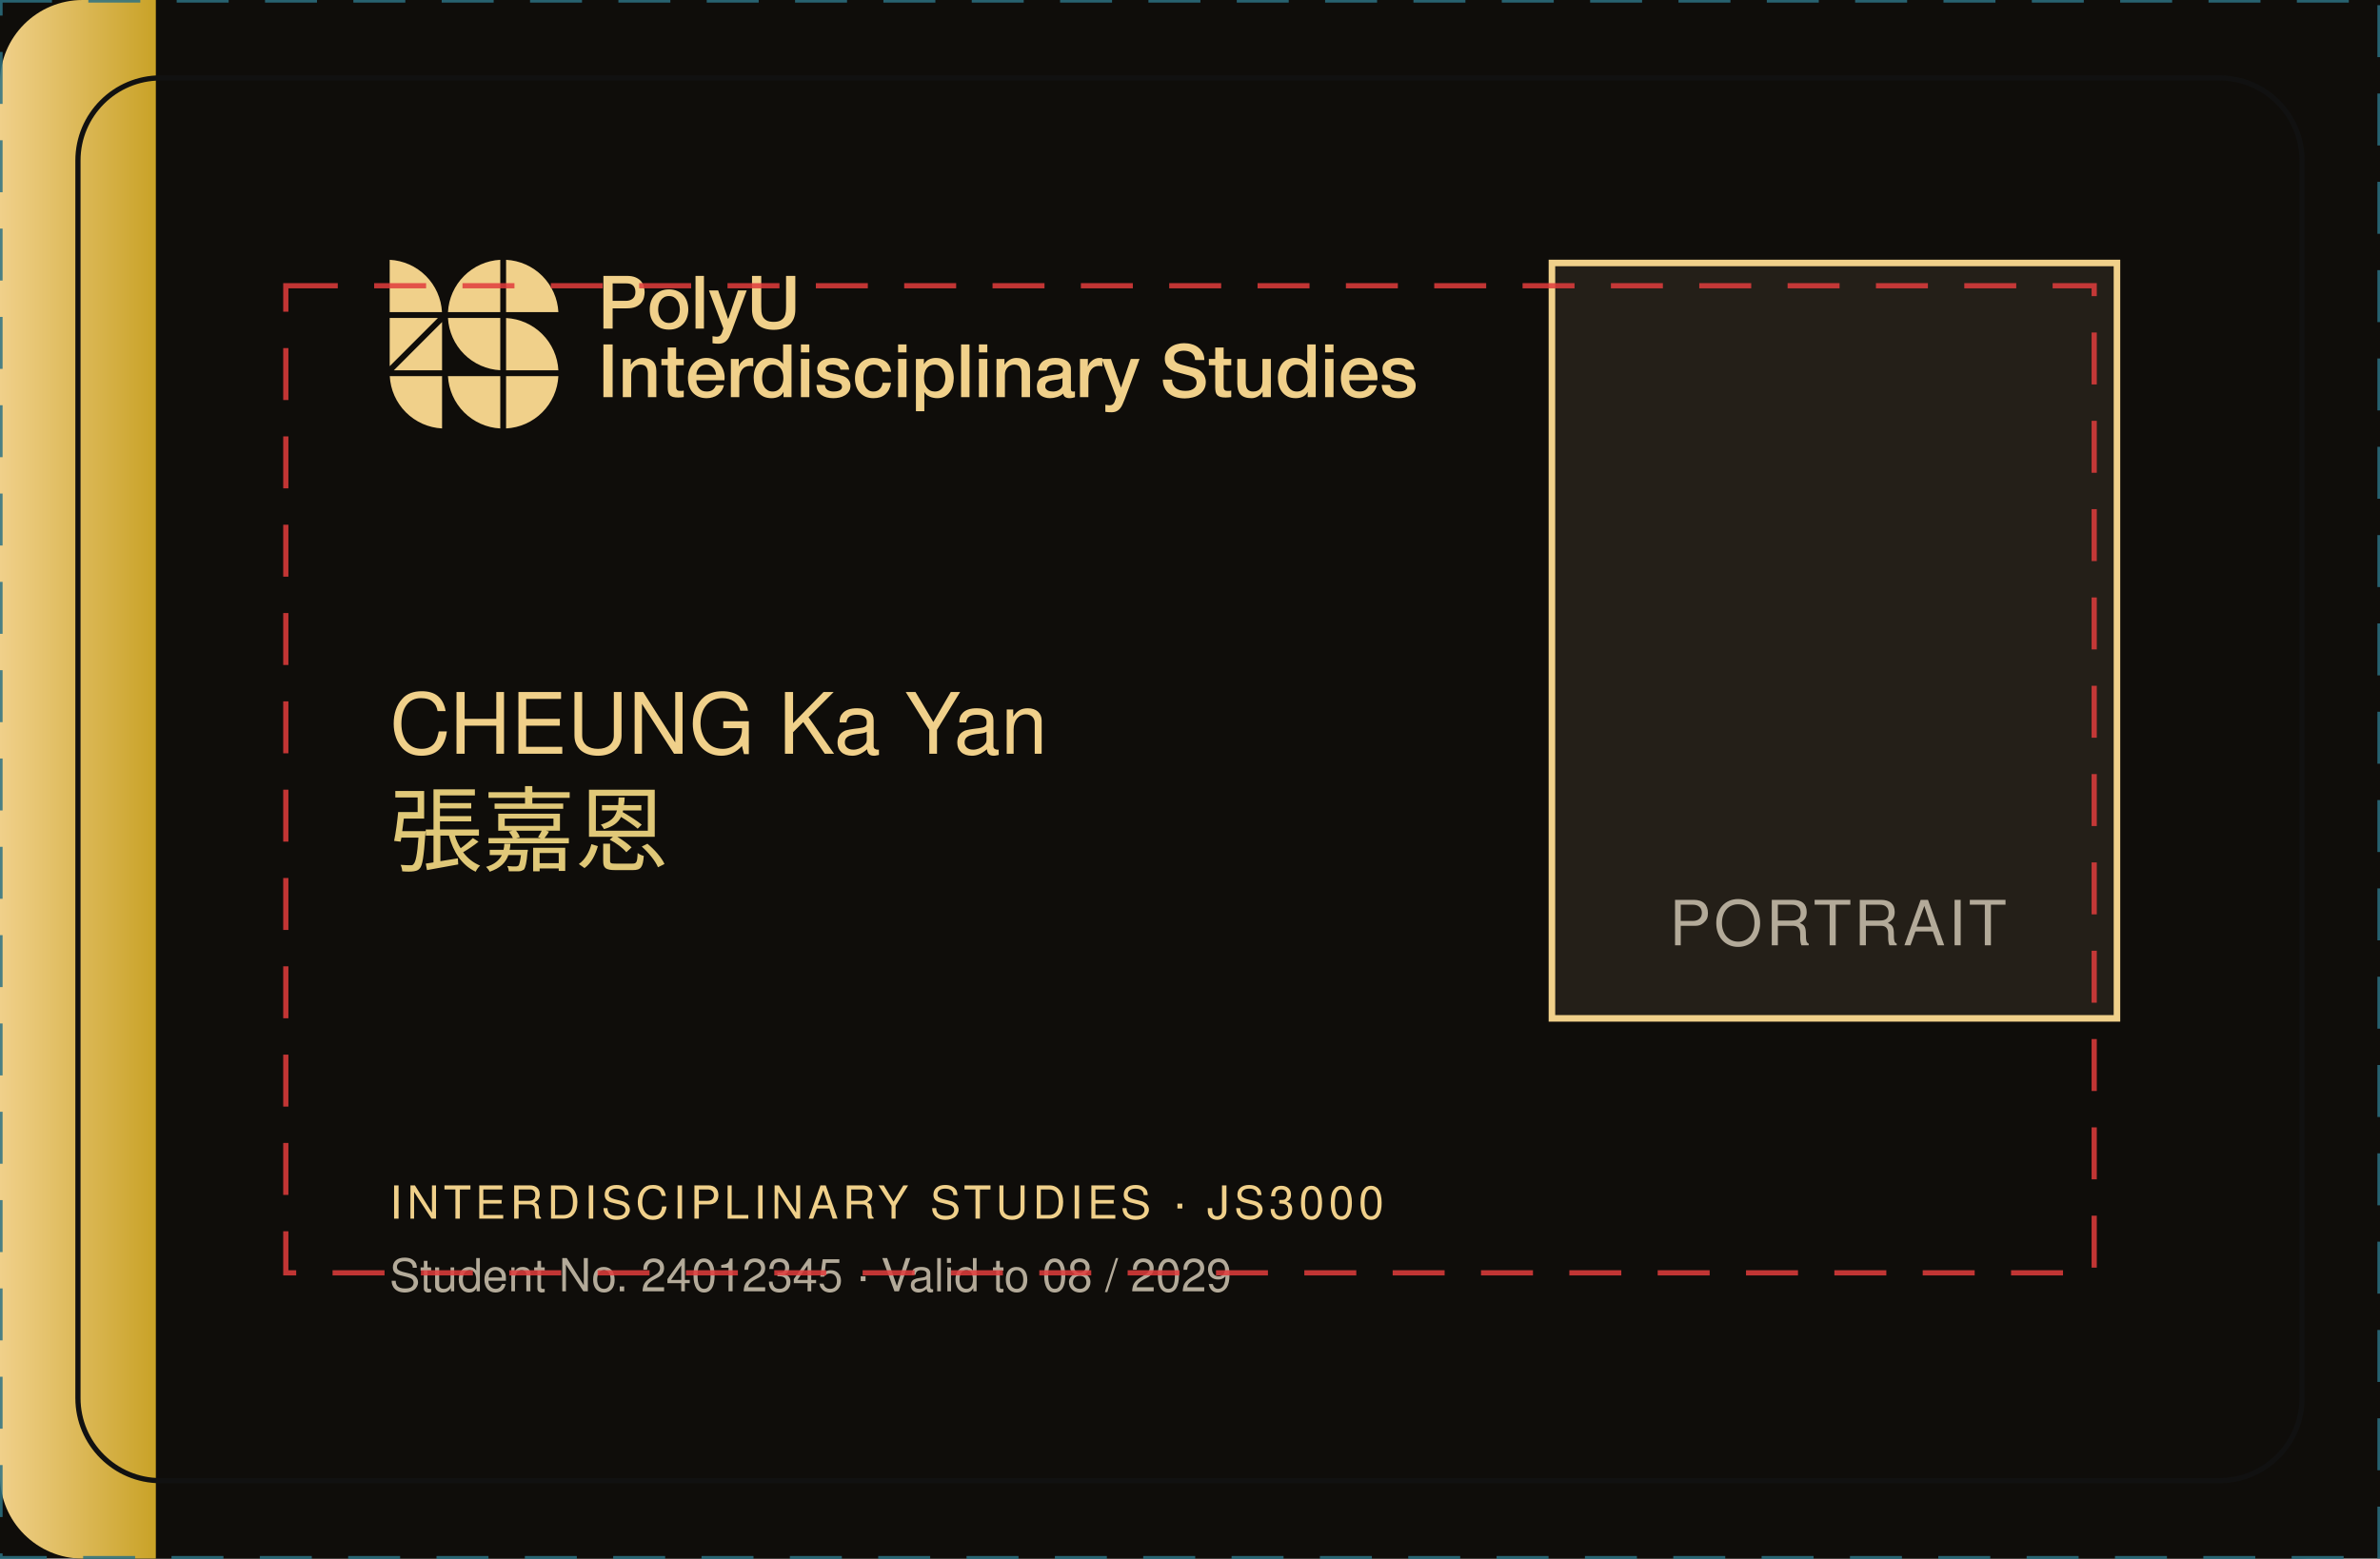
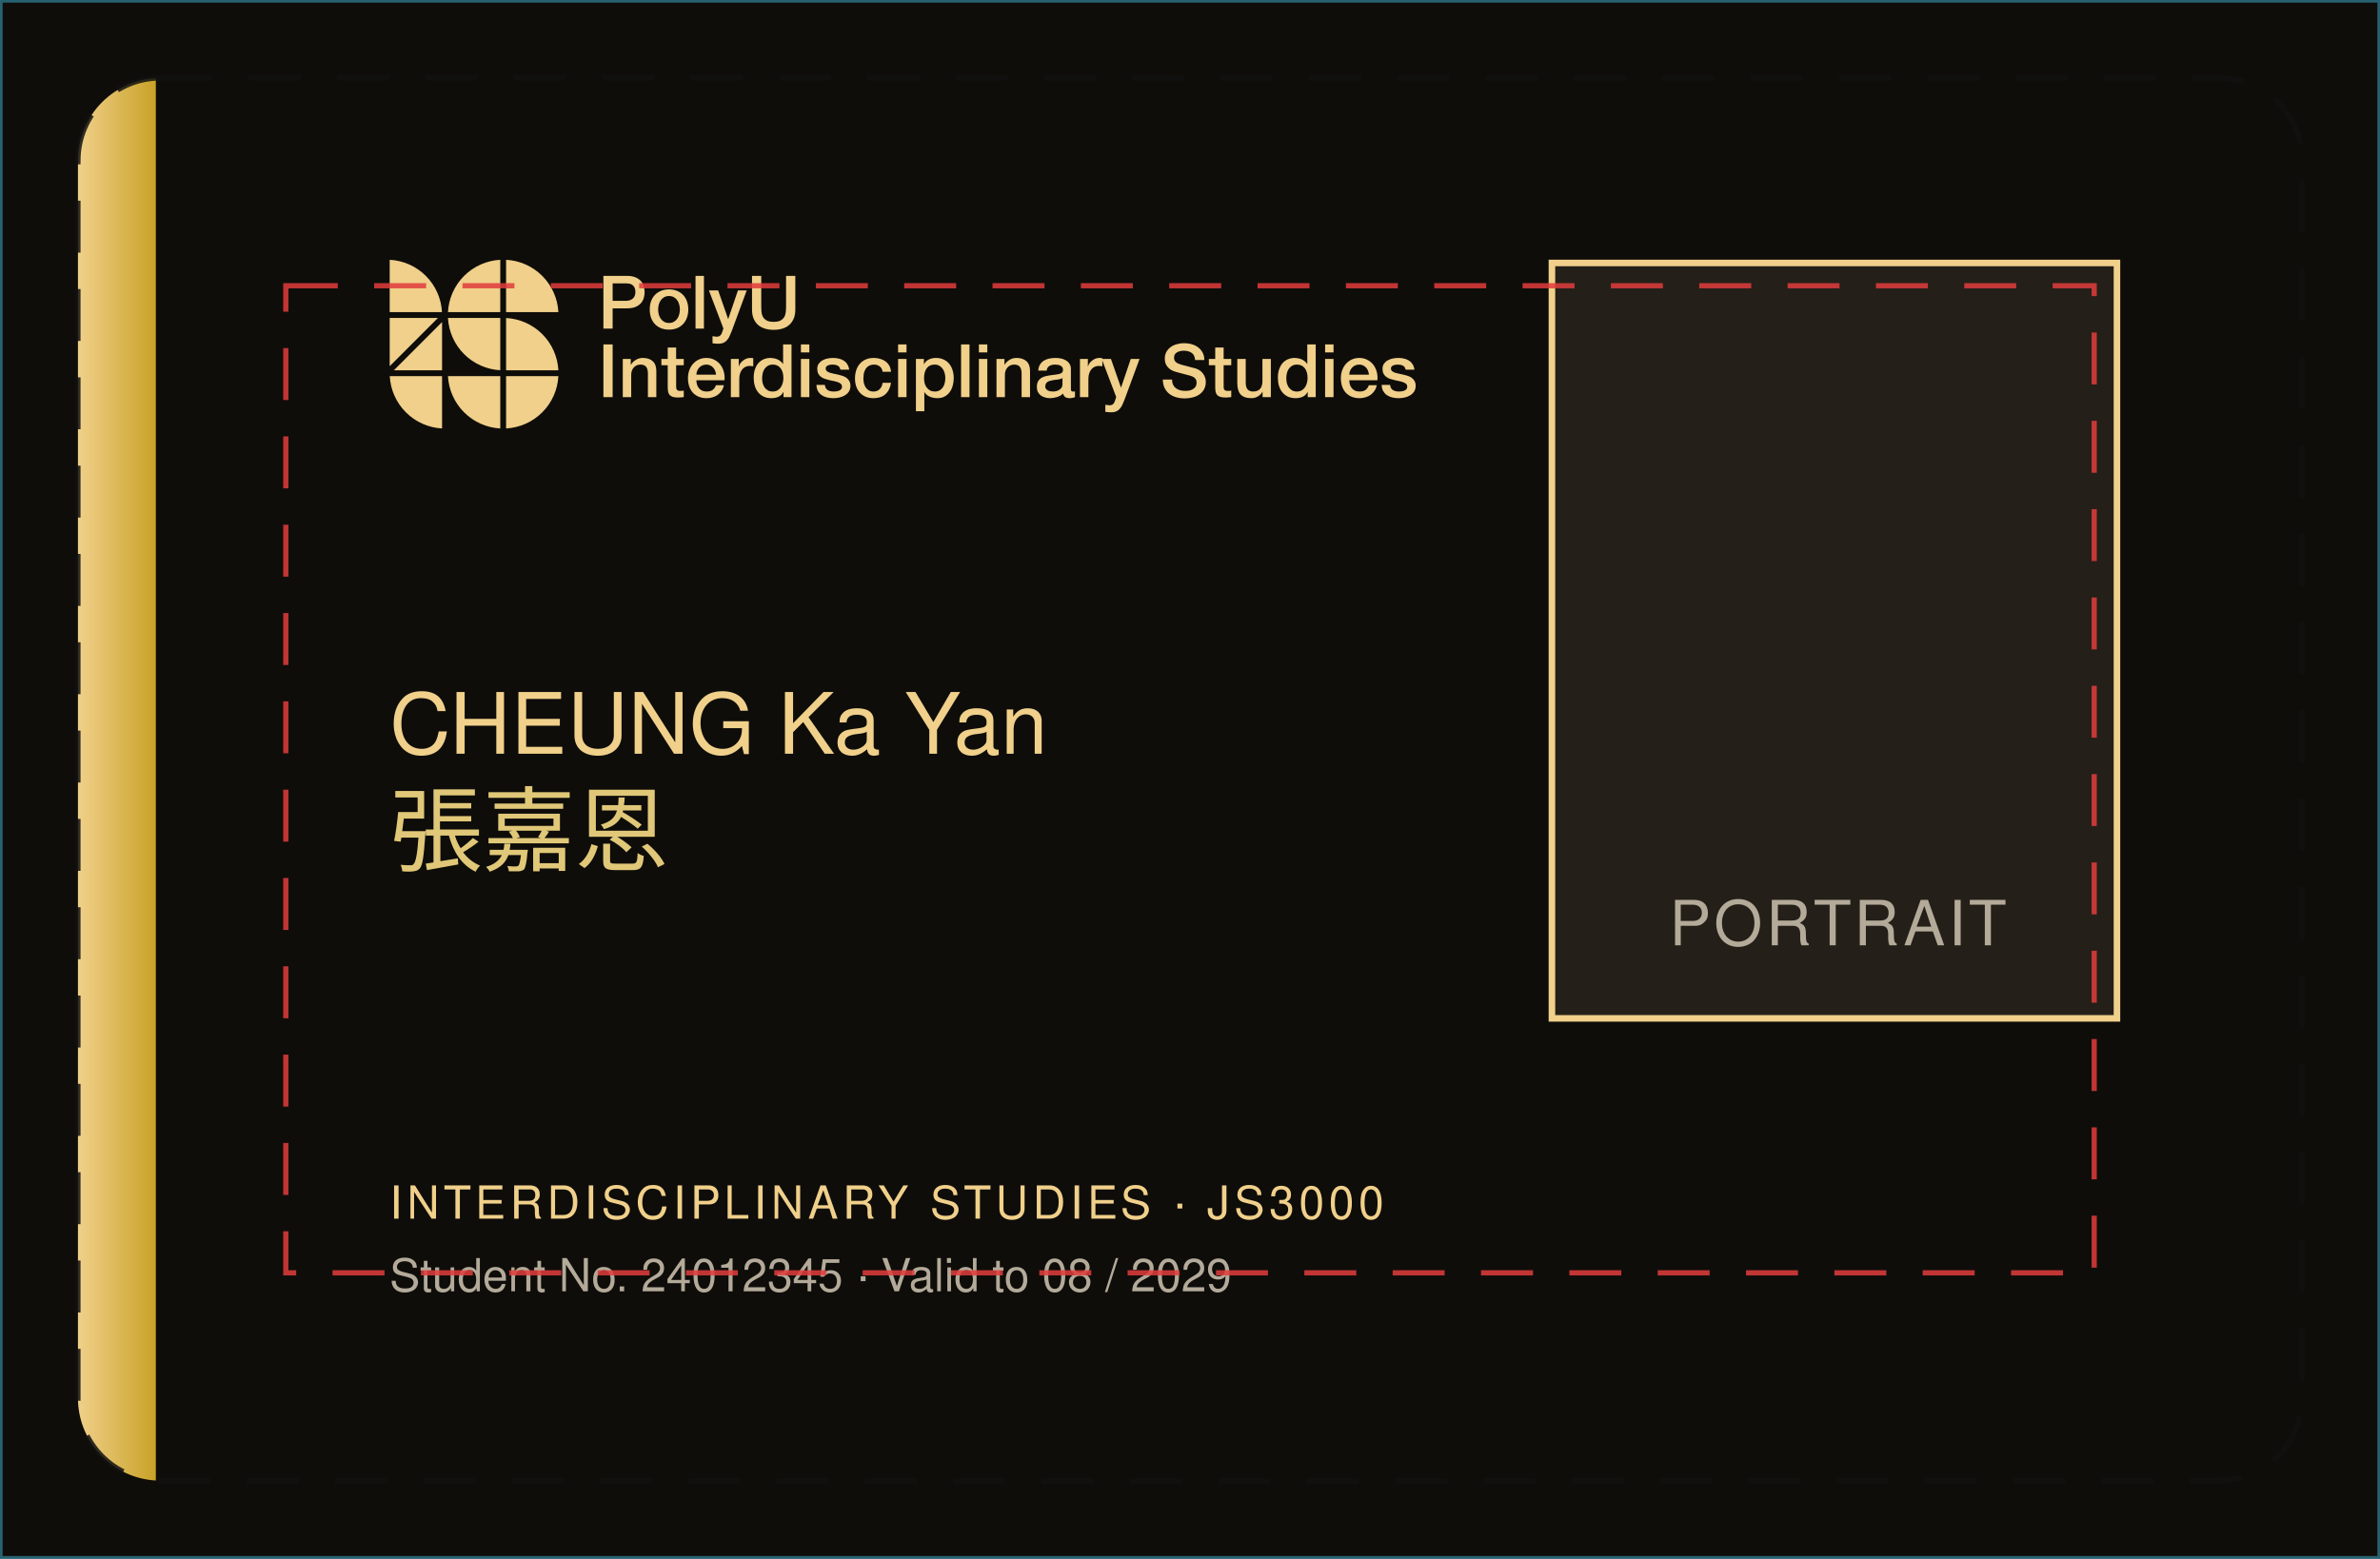
<svg xmlns="http://www.w3.org/2000/svg" width="91.6mm" height="60mm" viewBox="0 0 91.6 60">
  <defs>
-     <linearGradient id="g68" gradientUnits="userSpaceOnUse" x1="0" y1="30" x2="5.998" y2="30">
+     <linearGradient id="g95" gradientUnits="userSpaceOnUse" x1="3" y1="30" x2="5.998" y2="30">
      <stop offset="0" stop-color="rgb(240, 208, 138)" />
      <stop offset="1" stop-color="rgb(201, 162, 39)" />
    </linearGradient>
-     <clipPath id="c71">
-       <path d="M3.18,0H88.42A3.18,3.18 0 0 1 91.6,3.18V56.82A3.18,3.18 0 0 1 88.42,60H3.18A3.18,3.18 0 0 1 0,56.82V3.18A3.18,3.18 0 0 1 3.18,0Z" />
+     <clipPath id="c98">
+       <path d="M6.18,3H85.42A3.18,3.18 0 0 1 88.6,6.18V53.82A3.18,3.18 0 0 1 85.42,57H6.18A3.18,3.18 0 0 1 3,53.82V6.18A3.18,3.18 0 0 1 6.18,3Z" />
    </clipPath>
  </defs>
-   <path d="M0,0H91.6V60H0Z" fill="rgb(15, 13, 10)" />
-   <g id="artwork">
-     <g clip-path="url(#c71)">
-       <path d="M3.18,0H88.42A3.18,3.18 0 0 1 91.6,3.18V56.82A3.18,3.18 0 0 1 88.42,60H3.18A3.18,3.18 0 0 1 0,56.82V3.18A3.18,3.18 0 0 1 3.18,0Z" fill="rgb(15, 13, 10)" />
-       <path d="M0,0H5.998V60H0Z" fill="url(#g68)" />
+   <g id="Artwork">
+     <path d="M0,0H91.6V60H0Z" fill="rgb(15, 13, 10)" />
+     <g clip-path="url(#c98)">
+       <path d="M6.18,3H85.42A3.18,3.18 0 0 1 88.6,6.18V53.82A3.18,3.18 0 0 1 85.42,57H6.18A3.18,3.18 0 0 1 3,53.82V6.18A3.18,3.18 0 0 1 6.18,3Z" fill="rgb(15, 13, 10)" />
+       <path d="M3,3H5.998V57H3Z" fill="url(#g95)" />
      <g fill="rgb(240, 208, 138)" transform="translate(14.88612,9.886226) scale(0.074697,0.074697)">
-         <g id="a69_Frame 3">
-           <g id="a69_Subtract">
+         <g id="a96_Frame 3">
+           <g id="a96_Subtract">
            <path d="M28.486 61.5V88.459C21.478 88.09 14.831 85.142 9.844 80.152C4.856 75.162 1.909 68.512 1.54 61.5H28.486Z" fill="rgb(240, 208, 138)" />
            <path d="M58.473 61.5V88.459C51.464 88.09 44.818 85.142 39.83 80.152C34.842 75.162 31.896 68.512 31.527 61.5H58.473Z" fill="rgb(240, 208, 138)" />
            <path d="M88.419 61.5C88.05 68.512 85.103 75.162 80.115 80.152C75.128 85.142 68.481 88.09 61.473 88.459V61.5H88.419Z" fill="rgb(240, 208, 138)" />
            <path d="M28.486 58.5H3.62L28.486 33.622V58.5Z" fill="rgb(240, 208, 138)" />
            <path d="M61.473 31.54C68.481 31.91 75.127 34.858 80.115 39.848C85.103 44.838 88.05 51.488 88.419 58.5H61.473V31.54Z" fill="rgb(240, 208, 138)" />
            <path d="M58.473 31.5V58.459C51.464 58.09 44.818 55.142 39.83 50.152C34.842 45.162 31.896 38.512 31.527 31.5H58.473Z" fill="rgb(240, 208, 138)" />
            <path d="M26.366 31.5L1.5 56.377V31.5H26.366Z" fill="rgb(240, 208, 138)" />
            <path d="M1.5 1.54C8.508 1.909 15.155 4.858 20.143 9.848C25.13 14.838 28.077 21.488 28.446 28.5H1.5V1.54Z" fill="rgb(240, 208, 138)" />
            <path d="M58.473 28.5H31.527C31.896 21.488 34.842 14.838 39.83 9.848C44.818 4.858 51.464 1.91 58.473 1.54V28.5Z" fill="rgb(240, 208, 138)" />
            <path d="M61.473 1.54C68.481 1.909 75.127 4.858 80.115 9.848C85.103 14.838 88.05 21.488 88.419 28.5H61.473V1.54Z" fill="rgb(240, 208, 138)" />
          </g>
        </g>
      </g>
      <g fill="rgb(240, 208, 138)" transform="translate(23.22379,10.61982) scale(0.101545,0.101517)">
-         <g id="a70_Vector">
+         <g id="a97_Vector">
          <path d="M0 0H8.82C10.239 0 11.396 0.205 12.292 0.616C13.188 1.027 13.879 1.54 14.364 2.156C14.849 2.772 15.176 3.444 15.344 4.172C15.531 4.9 15.624 5.572 15.624 6.188C15.624 6.804 15.531 7.476 15.344 8.204C15.176 8.913 14.849 9.576 14.364 10.192C13.879 10.808 13.188 11.321 12.292 11.732C11.396 12.124 10.239 12.32 8.82 12.32H3.5V19.992H0V0ZM3.5 9.464H8.624C9.016 9.464 9.417 9.408 9.828 9.296C10.239 9.184 10.612 9.007 10.948 8.764C11.303 8.503 11.583 8.167 11.788 7.756C12.012 7.327 12.124 6.795 12.124 6.16C12.124 5.507 12.031 4.965 11.844 4.536C11.657 4.107 11.405 3.771 11.088 3.528C10.771 3.267 10.407 3.089 9.996 2.996C9.585 2.903 9.147 2.856 8.68 2.856H3.5V9.464Z" fill="rgb(240, 208, 138)" style="fill:rgb(240, 208, 138);fill-opacity:1;" />
          <path d="M24.864 20.384C23.706 20.384 22.67 20.197 21.756 19.824C20.86 19.432 20.094 18.9 19.46 18.228C18.844 17.556 18.368 16.753 18.032 15.82C17.714 14.887 17.556 13.86 17.556 12.74C17.556 11.639 17.714 10.621 18.032 9.688C18.368 8.755 18.844 7.952 19.46 7.28C20.094 6.608 20.86 6.085 21.756 5.712C22.67 5.32 23.706 5.124 24.864 5.124C26.021 5.124 27.048 5.32 27.944 5.712C28.858 6.085 29.624 6.608 30.24 7.28C30.874 7.952 31.35 8.755 31.668 9.688C32.004 10.621 32.172 11.639 32.172 12.74C32.172 13.86 32.004 14.887 31.668 15.82C31.35 16.753 30.874 17.556 30.24 18.228C29.624 18.9 28.858 19.432 27.944 19.824C27.048 20.197 26.021 20.384 24.864 20.384ZM24.864 17.864C25.573 17.864 26.189 17.715 26.712 17.416C27.234 17.117 27.664 16.725 28 16.24C28.336 15.755 28.578 15.213 28.728 14.616C28.896 14 28.98 13.375 28.98 12.74C28.98 12.124 28.896 11.508 28.728 10.892C28.578 10.276 28.336 9.735 28 9.268C27.664 8.783 27.234 8.391 26.712 8.092C26.189 7.793 25.573 7.644 24.864 7.644C24.154 7.644 23.538 7.793 23.016 8.092C22.493 8.391 22.064 8.783 21.728 9.268C21.392 9.735 21.14 10.276 20.972 10.892C20.822 11.508 20.748 12.124 20.748 12.74C20.748 13.375 20.822 14 20.972 14.616C21.14 15.213 21.392 15.755 21.728 16.24C22.064 16.725 22.493 17.117 23.016 17.416C23.538 17.715 24.154 17.864 24.864 17.864Z" fill="rgb(240, 208, 138)" style="fill:rgb(240, 208, 138);fill-opacity:1;" />
          <path d="M34.909 0H38.101V19.992H34.909V0Z" fill="rgb(240, 208, 138)" style="fill:rgb(240, 208, 138);fill-opacity:1;" />
          <path d="M39.983 5.516H43.483L47.263 16.324H47.319L50.987 5.516H54.319L48.691 20.776C48.43 21.429 48.169 22.055 47.907 22.652C47.665 23.249 47.357 23.772 46.983 24.22C46.629 24.687 46.181 25.051 45.639 25.312C45.098 25.592 44.407 25.732 43.567 25.732C42.821 25.732 42.083 25.676 41.355 25.564V22.876C41.617 22.913 41.869 22.951 42.111 22.988C42.354 23.044 42.606 23.072 42.867 23.072C43.241 23.072 43.549 23.025 43.791 22.932C44.034 22.839 44.23 22.699 44.379 22.512C44.547 22.344 44.687 22.139 44.799 21.896C44.911 21.653 45.014 21.373 45.107 21.056L45.471 19.936L39.983 5.516Z" fill="rgb(240, 208, 138)" style="fill:rgb(240, 208, 138);fill-opacity:1;" />
          <path d="M56.323 0H59.823V11.648C59.823 12.32 59.851 13.001 59.907 13.692C59.981 14.383 60.168 15.008 60.467 15.568C60.784 16.109 61.251 16.557 61.867 16.912C62.502 17.267 63.388 17.444 64.527 17.444C65.665 17.444 66.543 17.267 67.159 16.912C67.793 16.557 68.26 16.109 68.559 15.568C68.876 15.008 69.063 14.383 69.119 13.692C69.194 13.001 69.231 12.32 69.231 11.648V0H72.731V12.796C72.731 14.084 72.535 15.204 72.143 16.156C71.751 17.108 71.191 17.911 70.463 18.564C69.754 19.199 68.895 19.675 67.887 19.992C66.879 20.309 65.759 20.468 64.527 20.468C63.295 20.468 62.175 20.309 61.167 19.992C60.159 19.675 59.291 19.199 58.563 18.564C57.853 17.911 57.303 17.108 56.911 16.156C56.519 15.204 56.323 14.084 56.323 12.796V0Z" fill="rgb(240, 208, 138)" style="fill:rgb(240, 208, 138);fill-opacity:1;" />
          <path d="M0 26H3.5V45.992H0V26Z" fill="rgb(240, 208, 138)" style="fill:rgb(240, 208, 138);fill-opacity:1;" />
          <path d="M7.345 31.516H10.369V33.644L10.425 33.7C10.91 32.897 11.545 32.272 12.329 31.824C13.113 31.357 13.981 31.124 14.933 31.124C16.52 31.124 17.77 31.535 18.685 32.356C19.6 33.177 20.057 34.409 20.057 36.052V45.992H16.865V36.892C16.828 35.753 16.585 34.932 16.137 34.428C15.689 33.905 14.989 33.644 14.037 33.644C13.496 33.644 13.01 33.747 12.581 33.952C12.152 34.139 11.788 34.409 11.489 34.764C11.19 35.1 10.957 35.501 10.789 35.968C10.621 36.435 10.537 36.929 10.537 37.452V45.992H7.345V31.516Z" fill="rgb(240, 208, 138)" style="fill:rgb(240, 208, 138);fill-opacity:1;" />
          <path d="M21.967 31.516H24.375V27.176H27.567V31.516H30.451V33.896H27.567V41.624C27.567 41.96 27.576 42.249 27.595 42.492C27.632 42.735 27.698 42.94 27.791 43.108C27.903 43.276 28.062 43.407 28.267 43.5C28.472 43.575 28.752 43.612 29.107 43.612C29.331 43.612 29.555 43.612 29.779 43.612C30.003 43.593 30.227 43.556 30.451 43.5V45.964C30.096 46.001 29.751 46.039 29.415 46.076C29.079 46.113 28.734 46.132 28.379 46.132C27.539 46.132 26.858 46.057 26.335 45.908C25.831 45.74 25.43 45.507 25.131 45.208C24.851 44.891 24.655 44.499 24.543 44.032C24.45 43.565 24.394 43.033 24.375 42.436V33.896H21.967V31.516Z" fill="rgb(240, 208, 138)" style="fill:rgb(240, 208, 138);fill-opacity:1;" />
          <path d="M42.687 37.48C42.65 36.976 42.538 36.491 42.351 36.024C42.183 35.557 41.941 35.156 41.623 34.82C41.325 34.465 40.951 34.185 40.503 33.98C40.074 33.756 39.589 33.644 39.047 33.644C38.487 33.644 37.974 33.747 37.507 33.952C37.059 34.139 36.667 34.409 36.331 34.764C36.014 35.1 35.753 35.501 35.547 35.968C35.361 36.435 35.258 36.939 35.239 37.48H42.687ZM35.239 39.58C35.239 40.14 35.314 40.681 35.463 41.204C35.631 41.727 35.874 42.184 36.191 42.576C36.509 42.968 36.91 43.285 37.395 43.528C37.881 43.752 38.459 43.864 39.131 43.864C40.065 43.864 40.811 43.668 41.371 43.276C41.95 42.865 42.379 42.259 42.659 41.456H45.683C45.515 42.24 45.226 42.94 44.815 43.556C44.405 44.172 43.91 44.695 43.331 45.124C42.753 45.535 42.099 45.843 41.371 46.048C40.662 46.272 39.915 46.384 39.131 46.384C37.993 46.384 36.985 46.197 36.107 45.824C35.23 45.451 34.483 44.928 33.867 44.256C33.27 43.584 32.813 42.781 32.495 41.848C32.197 40.915 32.047 39.888 32.047 38.768C32.047 37.741 32.206 36.771 32.523 35.856C32.859 34.923 33.326 34.111 33.923 33.42C34.539 32.711 35.277 32.151 36.135 31.74C36.994 31.329 37.965 31.124 39.047 31.124C40.186 31.124 41.203 31.367 42.099 31.852C43.014 32.319 43.77 32.944 44.367 33.728C44.965 34.512 45.394 35.417 45.655 36.444C45.935 37.452 46.01 38.497 45.879 39.58H35.239Z" fill="rgb(240, 208, 138)" style="fill:rgb(240, 208, 138);fill-opacity:1;" />
          <path d="M48.306 31.516H51.302V34.316H51.358C51.451 33.924 51.629 33.541 51.89 33.168C52.17 32.795 52.497 32.459 52.87 32.16C53.262 31.843 53.691 31.591 54.158 31.404C54.625 31.217 55.101 31.124 55.586 31.124C55.959 31.124 56.211 31.133 56.342 31.152C56.491 31.171 56.641 31.189 56.79 31.208V34.288C56.566 34.251 56.333 34.223 56.09 34.204C55.866 34.167 55.642 34.148 55.418 34.148C54.877 34.148 54.363 34.26 53.878 34.484C53.411 34.689 53.001 35.007 52.646 35.436C52.291 35.847 52.011 36.36 51.806 36.976C51.601 37.592 51.498 38.301 51.498 39.104V45.992H48.306V31.516Z" fill="rgb(240, 208, 138)" style="fill:rgb(240, 208, 138);fill-opacity:1;" />
          <path d="M71.293 45.992H68.269V44.032H68.213C67.784 44.872 67.159 45.479 66.338 45.852C65.516 46.207 64.648 46.384 63.733 46.384C62.595 46.384 61.596 46.188 60.737 45.796C59.898 45.385 59.197 44.835 58.638 44.144C58.078 43.453 57.657 42.641 57.377 41.708C57.097 40.756 56.958 39.739 56.958 38.656C56.958 37.349 57.135 36.22 57.489 35.268C57.844 34.316 58.311 33.532 58.889 32.916C59.487 32.3 60.159 31.852 60.906 31.572C61.671 31.273 62.446 31.124 63.23 31.124C63.678 31.124 64.135 31.171 64.602 31.264C65.068 31.339 65.516 31.469 65.945 31.656C66.375 31.843 66.767 32.085 67.121 32.384C67.495 32.664 67.803 33 68.046 33.392H68.102V26H71.293V45.992ZM60.15 38.908C60.15 39.524 60.224 40.131 60.373 40.728C60.541 41.325 60.784 41.857 61.102 42.324C61.438 42.791 61.858 43.164 62.361 43.444C62.865 43.724 63.463 43.864 64.153 43.864C64.863 43.864 65.469 43.715 65.974 43.416C66.496 43.117 66.916 42.725 67.234 42.24C67.57 41.755 67.812 41.213 67.962 40.616C68.129 40 68.213 39.375 68.213 38.74C68.213 37.135 67.85 35.884 67.121 34.988C66.412 34.092 65.442 33.644 64.21 33.644C63.463 33.644 62.828 33.803 62.306 34.12C61.801 34.419 61.382 34.82 61.045 35.324C60.728 35.809 60.495 36.369 60.346 37.004C60.215 37.62 60.15 38.255 60.15 38.908Z" fill="rgb(240, 208, 138)" style="fill:rgb(240, 208, 138);fill-opacity:1;" />
          <path d="M74.859 26H78.051V29.024H74.859V26ZM74.859 31.516H78.051V45.992H74.859V31.516Z" fill="rgb(240, 208, 138)" style="fill:rgb(240, 208, 138);fill-opacity:1;" />
          <path d="M83.937 41.344C84.03 42.277 84.385 42.931 85.001 43.304C85.617 43.677 86.354 43.864 87.213 43.864C87.511 43.864 87.847 43.845 88.221 43.808C88.613 43.752 88.977 43.659 89.313 43.528C89.649 43.397 89.919 43.211 90.125 42.968C90.349 42.707 90.451 42.371 90.433 41.96C90.414 41.549 90.265 41.213 89.985 40.952C89.705 40.691 89.341 40.485 88.893 40.336C88.463 40.168 87.969 40.028 87.409 39.916C86.849 39.804 86.279 39.683 85.701 39.552C85.103 39.421 84.525 39.263 83.965 39.076C83.423 38.889 82.929 38.637 82.481 38.32C82.051 38.003 81.706 37.601 81.445 37.116C81.183 36.612 81.053 35.996 81.053 35.268C81.053 34.484 81.239 33.831 81.613 33.308C82.005 32.767 82.49 32.337 83.069 32.02C83.666 31.684 84.319 31.451 85.029 31.32C85.757 31.189 86.447 31.124 87.101 31.124C87.847 31.124 88.557 31.208 89.229 31.376C89.919 31.525 90.535 31.777 91.077 32.132C91.637 32.487 92.094 32.953 92.449 33.532C92.822 34.092 93.055 34.773 93.149 35.576H89.817C89.667 34.811 89.313 34.297 88.753 34.036C88.211 33.775 87.586 33.644 86.877 33.644C86.653 33.644 86.382 33.663 86.065 33.7C85.766 33.737 85.477 33.812 85.197 33.924C84.935 34.017 84.711 34.167 84.525 34.372C84.338 34.559 84.245 34.811 84.245 35.128C84.245 35.52 84.375 35.837 84.637 36.08C84.917 36.323 85.271 36.528 85.701 36.696C86.149 36.845 86.653 36.976 87.213 37.088C87.773 37.2 88.351 37.321 88.949 37.452C89.527 37.583 90.097 37.741 90.657 37.928C91.217 38.115 91.711 38.367 92.141 38.684C92.589 39.001 92.943 39.403 93.205 39.888C93.485 40.373 93.625 40.971 93.625 41.68C93.625 42.539 93.429 43.267 93.037 43.864C92.645 44.461 92.131 44.947 91.497 45.32C90.881 45.693 90.19 45.964 89.425 46.132C88.659 46.3 87.903 46.384 87.157 46.384C86.242 46.384 85.393 46.281 84.609 46.076C83.843 45.871 83.171 45.563 82.593 45.152C82.033 44.723 81.585 44.2 81.249 43.584C80.931 42.949 80.763 42.203 80.745 41.344H83.937Z" fill="rgb(240, 208, 138)" style="fill:rgb(240, 208, 138);fill-opacity:1;" />
          <path d="M105.82 36.36C105.689 35.464 105.325 34.792 104.728 34.344C104.149 33.877 103.412 33.644 102.516 33.644C102.105 33.644 101.667 33.719 101.2 33.868C100.733 33.999 100.304 34.26 99.912 34.652C99.52 35.025 99.193 35.557 98.932 36.248C98.671 36.92 98.54 37.807 98.54 38.908C98.54 39.505 98.605 40.103 98.736 40.7C98.885 41.297 99.109 41.829 99.408 42.296C99.725 42.763 100.127 43.145 100.612 43.444C101.097 43.724 101.685 43.864 102.376 43.864C103.309 43.864 104.075 43.575 104.672 42.996C105.288 42.417 105.671 41.605 105.82 40.56H109.012C108.713 42.445 107.995 43.892 106.856 44.9C105.736 45.889 104.243 46.384 102.376 46.384C101.237 46.384 100.229 46.197 99.352 45.824C98.493 45.432 97.765 44.909 97.168 44.256C96.571 43.584 96.113 42.791 95.796 41.876C95.497 40.961 95.348 39.972 95.348 38.908C95.348 37.825 95.497 36.808 95.796 35.856C96.095 34.904 96.543 34.083 97.14 33.392C97.737 32.683 98.475 32.132 99.352 31.74C100.248 31.329 101.293 31.124 102.488 31.124C103.328 31.124 104.121 31.236 104.868 31.46C105.633 31.665 106.305 31.983 106.884 32.412C107.481 32.841 107.967 33.383 108.34 34.036C108.713 34.689 108.937 35.464 109.012 36.36H105.82Z" fill="rgb(240, 208, 138)" style="fill:rgb(240, 208, 138);fill-opacity:1;" />
          <path d="M111.691 26H114.883V29.024H111.691V26ZM111.691 31.516H114.883V45.992H111.691V31.516Z" fill="rgb(240, 208, 138)" style="fill:rgb(240, 208, 138);fill-opacity:1;" />
          <path d="M118.445 31.516H121.469V33.476H121.525C121.973 32.636 122.598 32.039 123.401 31.684C124.203 31.311 125.071 31.124 126.005 31.124C127.143 31.124 128.133 31.329 128.973 31.74C129.831 32.132 130.541 32.683 131.101 33.392C131.661 34.083 132.081 34.895 132.361 35.828C132.641 36.761 132.781 37.76 132.781 38.824C132.781 39.795 132.65 40.737 132.389 41.652C132.146 42.567 131.763 43.379 131.241 44.088C130.737 44.779 130.093 45.339 129.309 45.768C128.525 46.179 127.601 46.384 126.537 46.384C126.07 46.384 125.603 46.337 125.137 46.244C124.67 46.169 124.222 46.039 123.793 45.852C123.363 45.665 122.962 45.432 122.589 45.152C122.234 44.853 121.935 44.508 121.693 44.116H121.637V51.34H118.445V31.516ZM129.589 38.768C129.589 38.115 129.505 37.48 129.337 36.864C129.169 36.248 128.917 35.707 128.581 35.24C128.245 34.755 127.825 34.372 127.321 34.092C126.817 33.793 126.238 33.644 125.585 33.644C124.241 33.644 123.223 34.111 122.533 35.044C121.861 35.977 121.525 37.219 121.525 38.768C121.525 39.496 121.609 40.177 121.777 40.812C121.963 41.428 122.234 41.96 122.589 42.408C122.943 42.856 123.363 43.211 123.849 43.472C124.353 43.733 124.931 43.864 125.585 43.864C126.313 43.864 126.929 43.715 127.433 43.416C127.937 43.117 128.347 42.735 128.665 42.268C129.001 41.783 129.234 41.241 129.365 40.644C129.514 40.028 129.589 39.403 129.589 38.768Z" fill="rgb(240, 208, 138)" style="fill:rgb(240, 208, 138);fill-opacity:1;" />
          <path d="M135.562 26H138.754V45.992H135.562V26Z" fill="rgb(240, 208, 138)" style="fill:rgb(240, 208, 138);fill-opacity:1;" />
          <path d="M142.316 26H145.508V29.024H142.316V26ZM142.316 31.516H145.508V45.992H142.316V31.516Z" fill="rgb(240, 208, 138)" style="fill:rgb(240, 208, 138);fill-opacity:1;" />
          <path d="M148.986 31.516H152.01V33.644L152.066 33.7C152.551 32.897 153.186 32.272 153.97 31.824C154.754 31.357 155.622 31.124 156.574 31.124C158.16 31.124 159.411 31.535 160.326 32.356C161.24 33.177 161.698 34.409 161.698 36.052V45.992H158.506V36.892C158.468 35.753 158.226 34.932 157.778 34.428C157.33 33.905 156.63 33.644 155.678 33.644C155.136 33.644 154.651 33.747 154.222 33.952C153.792 34.139 153.428 34.409 153.13 34.764C152.831 35.1 152.598 35.501 152.43 35.968C152.262 36.435 152.178 36.929 152.178 37.452V45.992H148.986V31.516Z" fill="rgb(240, 208, 138)" style="fill:rgb(240, 208, 138);fill-opacity:1;" />
          <path d="M177.188 42.772C177.188 43.164 177.234 43.444 177.328 43.612C177.44 43.78 177.645 43.864 177.944 43.864C178.037 43.864 178.149 43.864 178.28 43.864C178.41 43.864 178.56 43.845 178.728 43.808V46.02C178.616 46.057 178.466 46.095 178.28 46.132C178.112 46.188 177.934 46.235 177.748 46.272C177.561 46.309 177.374 46.337 177.188 46.356C177.001 46.375 176.842 46.384 176.712 46.384C176.058 46.384 175.517 46.253 175.088 45.992C174.658 45.731 174.378 45.273 174.248 44.62C173.613 45.236 172.829 45.684 171.896 45.964C170.981 46.244 170.094 46.384 169.236 46.384C168.582 46.384 167.957 46.291 167.36 46.104C166.762 45.936 166.23 45.684 165.764 45.348C165.316 44.993 164.952 44.555 164.672 44.032C164.41 43.491 164.28 42.865 164.28 42.156C164.28 41.26 164.438 40.532 164.756 39.972C165.092 39.412 165.521 38.973 166.044 38.656C166.585 38.339 167.182 38.115 167.836 37.984C168.508 37.835 169.18 37.723 169.852 37.648C170.43 37.536 170.981 37.461 171.504 37.424C172.026 37.368 172.484 37.284 172.876 37.172C173.286 37.06 173.604 36.892 173.828 36.668C174.07 36.425 174.192 36.071 174.192 35.604C174.192 35.193 174.089 34.857 173.884 34.596C173.697 34.335 173.454 34.139 173.156 34.008C172.876 33.859 172.558 33.765 172.204 33.728C171.849 33.672 171.513 33.644 171.196 33.644C170.3 33.644 169.562 33.831 168.984 34.204C168.405 34.577 168.078 35.156 168.004 35.94H164.812C164.868 35.007 165.092 34.232 165.484 33.616C165.876 33 166.37 32.505 166.968 32.132C167.584 31.759 168.274 31.497 169.04 31.348C169.805 31.199 170.589 31.124 171.392 31.124C172.101 31.124 172.801 31.199 173.492 31.348C174.182 31.497 174.798 31.74 175.34 32.076C175.9 32.412 176.348 32.851 176.684 33.392C177.02 33.915 177.188 34.559 177.188 35.324V42.772ZM173.996 38.74C173.51 39.057 172.913 39.253 172.204 39.328C171.494 39.384 170.785 39.477 170.076 39.608C169.74 39.664 169.413 39.748 169.096 39.86C168.778 39.953 168.498 40.093 168.256 40.28C168.013 40.448 167.817 40.681 167.668 40.98C167.537 41.26 167.472 41.605 167.472 42.016C167.472 42.371 167.574 42.669 167.78 42.912C167.985 43.155 168.228 43.351 168.508 43.5C168.806 43.631 169.124 43.724 169.46 43.78C169.814 43.836 170.132 43.864 170.412 43.864C170.766 43.864 171.149 43.817 171.56 43.724C171.97 43.631 172.353 43.472 172.708 43.248C173.081 43.024 173.389 42.744 173.632 42.408C173.874 42.053 173.996 41.624 173.996 41.12V38.74Z" fill="rgb(240, 208, 138)" style="fill:rgb(240, 208, 138);fill-opacity:1;" />
          <path d="M180.622 31.516H183.618V34.316H183.674C183.768 33.924 183.945 33.541 184.206 33.168C184.486 32.795 184.813 32.459 185.186 32.16C185.578 31.843 186.008 31.591 186.474 31.404C186.941 31.217 187.417 31.124 187.902 31.124C188.276 31.124 188.528 31.133 188.658 31.152C188.808 31.171 188.957 31.189 189.106 31.208V34.288C188.882 34.251 188.649 34.223 188.406 34.204C188.182 34.167 187.958 34.148 187.734 34.148C187.193 34.148 186.68 34.26 186.194 34.484C185.728 34.689 185.317 35.007 184.962 35.436C184.608 35.847 184.328 36.36 184.122 36.976C183.917 37.592 183.814 38.301 183.814 39.104V45.992H180.622V31.516Z" fill="rgb(240, 208, 138)" style="fill:rgb(240, 208, 138);fill-opacity:1;" />
          <path d="M188.87 31.516H192.37L196.15 42.324H196.206L199.874 31.516H203.206L197.578 46.776C197.317 47.429 197.055 48.055 196.794 48.652C196.551 49.249 196.243 49.772 195.87 50.22C195.515 50.687 195.067 51.051 194.526 51.312C193.985 51.592 193.294 51.732 192.454 51.732C191.707 51.732 190.97 51.676 190.242 51.564V48.876C190.503 48.913 190.755 48.951 190.998 48.988C191.241 49.044 191.493 49.072 191.754 49.072C192.127 49.072 192.435 49.025 192.678 48.932C192.921 48.839 193.117 48.699 193.266 48.512C193.434 48.344 193.574 48.139 193.686 47.896C193.798 47.653 193.901 47.373 193.994 47.056L194.358 45.936L188.87 31.516Z" fill="rgb(240, 208, 138)" style="fill:rgb(240, 208, 138);fill-opacity:1;" />
          <path d="M215.523 39.328C215.523 40.093 215.653 40.747 215.915 41.288C216.176 41.829 216.54 42.277 217.007 42.632C217.473 42.968 218.005 43.22 218.603 43.388C219.219 43.537 219.881 43.612 220.591 43.612C221.356 43.612 222.009 43.528 222.551 43.36C223.092 43.173 223.531 42.94 223.867 42.66C224.203 42.38 224.445 42.063 224.595 41.708C224.744 41.335 224.819 40.961 224.819 40.588C224.819 39.823 224.641 39.263 224.287 38.908C223.951 38.535 223.577 38.273 223.167 38.124C222.457 37.863 221.627 37.62 220.675 37.396C219.741 37.153 218.584 36.845 217.203 36.472C216.344 36.248 215.625 35.959 215.047 35.604C214.487 35.231 214.039 34.82 213.703 34.372C213.367 33.924 213.124 33.448 212.975 32.944C212.844 32.44 212.779 31.927 212.779 31.404C212.779 30.396 212.984 29.528 213.395 28.8C213.824 28.053 214.384 27.437 215.075 26.952C215.765 26.467 216.549 26.112 217.427 25.888C218.304 25.645 219.191 25.524 220.087 25.524C221.132 25.524 222.112 25.664 223.027 25.944C223.96 26.205 224.772 26.607 225.463 27.148C226.172 27.689 226.732 28.361 227.143 29.164C227.553 29.948 227.759 30.863 227.759 31.908H224.259C224.165 30.62 223.727 29.715 222.943 29.192C222.159 28.651 221.16 28.38 219.947 28.38C219.536 28.38 219.116 28.427 218.687 28.52C218.257 28.595 217.865 28.735 217.511 28.94C217.156 29.127 216.857 29.388 216.615 29.724C216.391 30.06 216.279 30.48 216.279 30.984C216.279 31.693 216.493 32.253 216.923 32.664C217.371 33.056 217.949 33.355 218.659 33.56C218.733 33.579 219.023 33.663 219.527 33.812C220.049 33.943 220.628 34.092 221.263 34.26C221.897 34.428 222.513 34.596 223.111 34.764C223.727 34.913 224.165 35.025 224.427 35.1C225.08 35.305 225.649 35.585 226.135 35.94C226.62 36.295 227.021 36.705 227.339 37.172C227.675 37.62 227.917 38.105 228.067 38.628C228.235 39.151 228.319 39.673 228.319 40.196C228.319 41.316 228.085 42.277 227.619 43.08C227.171 43.864 226.573 44.508 225.827 45.012C225.08 45.516 224.231 45.88 223.279 46.104C222.327 46.347 221.356 46.468 220.367 46.468C219.228 46.468 218.155 46.328 217.147 46.048C216.139 45.768 215.261 45.339 214.515 44.76C213.768 44.181 213.171 43.444 212.723 42.548C212.275 41.633 212.041 40.56 212.023 39.328H215.523Z" fill="rgb(240, 208, 138)" style="fill:rgb(240, 208, 138);fill-opacity:1;" />
          <path d="M229.479 31.516H231.887V27.176H235.079V31.516H237.963V33.896H235.079V41.624C235.079 41.96 235.088 42.249 235.107 42.492C235.144 42.735 235.209 42.94 235.303 43.108C235.415 43.276 235.573 43.407 235.779 43.5C235.984 43.575 236.264 43.612 236.619 43.612C236.843 43.612 237.067 43.612 237.291 43.612C237.515 43.593 237.739 43.556 237.963 43.5V45.964C237.608 46.001 237.263 46.039 236.927 46.076C236.591 46.113 236.245 46.132 235.891 46.132C235.051 46.132 234.369 46.057 233.847 45.908C233.343 45.74 232.941 45.507 232.643 45.208C232.363 44.891 232.167 44.499 232.055 44.032C231.961 43.565 231.905 43.033 231.887 42.436V33.896H229.479V31.516Z" fill="rgb(240, 208, 138)" style="fill:rgb(240, 208, 138);fill-opacity:1;" />
          <path d="M252.971 45.992H249.835V43.976H249.779C249.387 44.704 248.799 45.292 248.015 45.74C247.25 46.169 246.466 46.384 245.663 46.384C243.759 46.384 242.378 45.917 241.519 44.984C240.679 44.032 240.259 42.604 240.259 40.7V31.516H243.451V40.392C243.451 41.661 243.694 42.557 244.179 43.08C244.664 43.603 245.346 43.864 246.223 43.864C246.895 43.864 247.455 43.761 247.903 43.556C248.351 43.351 248.715 43.08 248.995 42.744C249.275 42.389 249.471 41.969 249.583 41.484C249.714 40.999 249.779 40.476 249.779 39.916V31.516H252.971V45.992Z" fill="rgb(240, 208, 138)" style="fill:rgb(240, 208, 138);fill-opacity:1;" />
          <path d="M269.973 45.992H266.949V44.032H266.893C266.464 44.872 265.838 45.479 265.017 45.852C264.196 46.207 263.328 46.384 262.413 46.384C261.274 46.384 260.276 46.188 259.417 45.796C258.577 45.385 257.877 44.835 257.317 44.144C256.757 43.453 256.337 42.641 256.057 41.708C255.777 40.756 255.637 39.739 255.637 38.656C255.637 37.349 255.814 36.22 256.169 35.268C256.524 34.316 256.99 33.532 257.569 32.916C258.166 32.3 258.838 31.852 259.585 31.572C260.35 31.273 261.125 31.124 261.909 31.124C262.357 31.124 262.814 31.171 263.281 31.264C263.748 31.339 264.196 31.469 264.625 31.656C265.054 31.843 265.446 32.085 265.801 32.384C266.174 32.664 266.482 33 266.725 33.392H266.781V26H269.973V45.992ZM258.829 38.908C258.829 39.524 258.904 40.131 259.053 40.728C259.221 41.325 259.464 41.857 259.781 42.324C260.117 42.791 260.537 43.164 261.041 43.444C261.545 43.724 262.142 43.864 262.833 43.864C263.542 43.864 264.149 43.715 264.653 43.416C265.176 43.117 265.596 42.725 265.913 42.24C266.249 41.755 266.492 41.213 266.641 40.616C266.809 40 266.893 39.375 266.893 38.74C266.893 37.135 266.529 35.884 265.801 34.988C265.092 34.092 264.121 33.644 262.889 33.644C262.142 33.644 261.508 33.803 260.985 34.12C260.481 34.419 260.061 34.82 259.725 35.324C259.408 35.809 259.174 36.369 259.025 37.004C258.894 37.62 258.829 38.255 258.829 38.908Z" fill="rgb(240, 208, 138)" style="fill:rgb(240, 208, 138);fill-opacity:1;" />
          <path d="M273.538 26H276.73V29.024H273.538V26ZM273.538 31.516H276.73V45.992H273.538V31.516Z" fill="rgb(240, 208, 138)" style="fill:rgb(240, 208, 138);fill-opacity:1;" />
          <path d="M290.148 37.48C290.111 36.976 289.999 36.491 289.812 36.024C289.644 35.557 289.402 35.156 289.084 34.82C288.786 34.465 288.412 34.185 287.964 33.98C287.535 33.756 287.05 33.644 286.508 33.644C285.948 33.644 285.435 33.747 284.968 33.952C284.52 34.139 284.128 34.409 283.792 34.764C283.475 35.1 283.214 35.501 283.008 35.968C282.822 36.435 282.719 36.939 282.7 37.48H290.148ZM282.7 39.58C282.7 40.14 282.775 40.681 282.924 41.204C283.092 41.727 283.335 42.184 283.652 42.576C283.97 42.968 284.371 43.285 284.856 43.528C285.342 43.752 285.92 43.864 286.592 43.864C287.526 43.864 288.272 43.668 288.832 43.276C289.411 42.865 289.84 42.259 290.12 41.456H293.144C292.976 42.24 292.687 42.94 292.276 43.556C291.866 44.172 291.371 44.695 290.792 45.124C290.214 45.535 289.56 45.843 288.832 46.048C288.123 46.272 287.376 46.384 286.592 46.384C285.454 46.384 284.446 46.197 283.568 45.824C282.691 45.451 281.944 44.928 281.328 44.256C280.731 43.584 280.274 42.781 279.956 41.848C279.658 40.915 279.508 39.888 279.508 38.768C279.508 37.741 279.667 36.771 279.984 35.856C280.32 34.923 280.787 34.111 281.384 33.42C282 32.711 282.738 32.151 283.596 31.74C284.455 31.329 285.426 31.124 286.508 31.124C287.647 31.124 288.664 31.367 289.56 31.852C290.475 32.319 291.231 32.944 291.828 33.728C292.426 34.512 292.855 35.417 293.116 36.444C293.396 37.452 293.471 38.497 293.34 39.58H282.7Z" fill="rgb(240, 208, 138)" style="fill:rgb(240, 208, 138);fill-opacity:1;" />
          <path d="M298.175 41.344C298.268 42.277 298.623 42.931 299.239 43.304C299.855 43.677 300.592 43.864 301.451 43.864C301.75 43.864 302.085 43.845 302.459 43.808C302.851 43.752 303.215 43.659 303.551 43.528C303.887 43.397 304.158 43.211 304.363 42.968C304.587 42.707 304.69 42.371 304.671 41.96C304.652 41.549 304.503 41.213 304.223 40.952C303.943 40.691 303.579 40.485 303.131 40.336C302.701 40.168 302.207 40.028 301.647 39.916C301.087 39.804 300.518 39.683 299.939 39.552C299.342 39.421 298.763 39.263 298.203 39.076C297.662 38.889 297.167 38.637 296.719 38.32C296.29 38.003 295.944 37.601 295.683 37.116C295.421 36.612 295.291 35.996 295.291 35.268C295.291 34.484 295.477 33.831 295.851 33.308C296.243 32.767 296.728 32.337 297.307 32.02C297.904 31.684 298.558 31.451 299.267 31.32C299.995 31.189 300.686 31.124 301.339 31.124C302.086 31.124 302.795 31.208 303.467 31.376C304.158 31.525 304.774 31.777 305.315 32.132C305.875 32.487 306.332 32.953 306.687 33.532C307.06 34.092 307.294 34.773 307.387 35.576H304.055C303.906 34.811 303.551 34.297 302.991 34.036C302.45 33.775 301.824 33.644 301.115 33.644C300.891 33.644 300.62 33.663 300.303 33.7C300.004 33.737 299.715 33.812 299.435 33.924C299.174 34.017 298.95 34.167 298.763 34.372C298.576 34.559 298.483 34.811 298.483 35.128C298.483 35.52 298.614 35.837 298.875 36.08C299.155 36.323 299.51 36.528 299.939 36.696C300.387 36.845 300.891 36.976 301.451 37.088C302.011 37.2 302.59 37.321 303.187 37.452C303.766 37.583 304.335 37.741 304.895 37.928C305.455 38.115 305.95 38.367 306.379 38.684C306.827 39.001 307.182 39.403 307.443 39.888C307.723 40.373 307.863 40.971 307.863 41.68C307.863 42.539 307.667 43.267 307.275 43.864C306.883 44.461 306.369 44.947 305.735 45.32C305.119 45.693 304.428 45.964 303.663 46.132C302.898 46.3 302.142 46.384 301.395 46.384C300.48 46.384 299.631 46.281 298.847 46.076C298.081 45.871 297.41 45.563 296.831 45.152C296.271 44.723 295.823 44.2 295.487 43.584C295.17 42.949 295.002 42.203 294.983 41.344H298.175Z" fill="rgb(240, 208, 138)" style="fill:rgb(240, 208, 138);fill-opacity:1;" />
        </g>
      </g>
      <path d="M59.604,9.998H81.602V39.329H59.604Z" fill="rgb(36, 31, 24)" />
      <path d="M59.73,10.124H81.476V39.203H59.73Z" fill="none" stroke="rgb(240, 208, 138)" stroke-width="0.252" />
      <text x="64.25" y="36.39" font-family="&quot;Helvetica Neue&quot;, HelveticaNeue, Helvetica, Roboto, Arial, MHei, &quot;Heiti TC&quot;, &quot;PingFang HK&quot;, &quot;Microsoft JhengHei&quot;, sans-serif" font-size="2.4" font-weight="400" fill="rgb(179, 170, 153)" letter-spacing="0.144" xml:space="preserve">PORTRAIT</text>
      <text x="14.998" y="29.018" font-family="&quot;Helvetica Neue&quot;, HelveticaNeue, Helvetica, Roboto, Arial, MHei, &quot;Heiti TC&quot;, &quot;PingFang HK&quot;, &quot;Microsoft JhengHei&quot;, sans-serif" font-size="3.255" font-weight="500" fill="rgb(240, 208, 138)" xml:space="preserve">CHEUNG Ka Yan</text>
      <text x="14.998" y="33.263" font-family="&quot;Helvetica Neue&quot;, HelveticaNeue, Helvetica, Roboto, Arial, MHei, &quot;Heiti TC&quot;, &quot;PingFang HK&quot;, &quot;Microsoft JhengHei&quot;, sans-serif" font-size="3.57" font-weight="400" fill="rgb(224, 200, 120)" xml:space="preserve">張嘉恩</text>
      <text x="14.998" y="46.913" font-family="&quot;Helvetica Neue&quot;, HelveticaNeue, Helvetica, Roboto, Arial, MHei, &quot;Heiti TC&quot;, &quot;PingFang HK&quot;, &quot;Microsoft JhengHei&quot;, sans-serif" font-size="1.75" font-weight="500" fill="rgb(240, 208, 138)" letter-spacing="0.175" xml:space="preserve">INTERDISCIPLINARY STUDIES · JS3000</text>
      <text x="14.998" y="49.714" font-family="&quot;Helvetica Neue&quot;, HelveticaNeue, Helvetica, Roboto, Arial, MHei, &quot;Heiti TC&quot;, &quot;PingFang HK&quot;, &quot;Microsoft JhengHei&quot;, sans-serif" font-size="1.75" font-weight="400" fill="rgb(179, 170, 153)" xml:space="preserve">Student No. 24012345 · Valid to 08 / 2029</text>
    </g>
  </g>
-   <g id="guides" fill="none" data-note="delete this layer before printing">
-     <path d="M0,0H91.6V60H0Z" stroke="#2C7183" stroke-width="0.2" stroke-dasharray="2 1.4" opacity=".85" />
-     <path d="M6.18,3H85.42A3.18,3.18 0 0 1 88.6,6.18V53.82A3.18,3.18 0 0 1 85.42,57H6.18A3.18,3.18 0 0 1 3,53.82V6.18A3.18,3.18 0 0 1 6.18,3Z" stroke="#111111" stroke-width="0.2" />
+   <g id="Bleeding" fill="none" data-note="delete before printing">
+     <path d="M0,0H91.6V60H0Z" stroke="#2C7183" stroke-width="0.2" opacity=".85" />
+   </g>
+   <g id="Cutting" fill="none" data-note="delete before printing">
+     <path d="M6.18,3H85.42A3.18,3.18 0 0 1 88.6,6.18V53.82A3.18,3.18 0 0 1 85.42,57H6.18A3.18,3.18 0 0 1 3,53.82V6.18A3.18,3.18 0 0 1 6.18,3Z" stroke="#111111" stroke-width="0.2" stroke-dasharray="2 1.4" opacity=".85" />
+   </g>
+   <g id="Safety" fill="none" data-note="delete before printing">
    <path d="M11,11H80.6V49H11Z" stroke="#E03C3C" stroke-width="0.2" stroke-dasharray="2 1.4" opacity=".85" />
  </g>
</svg>
